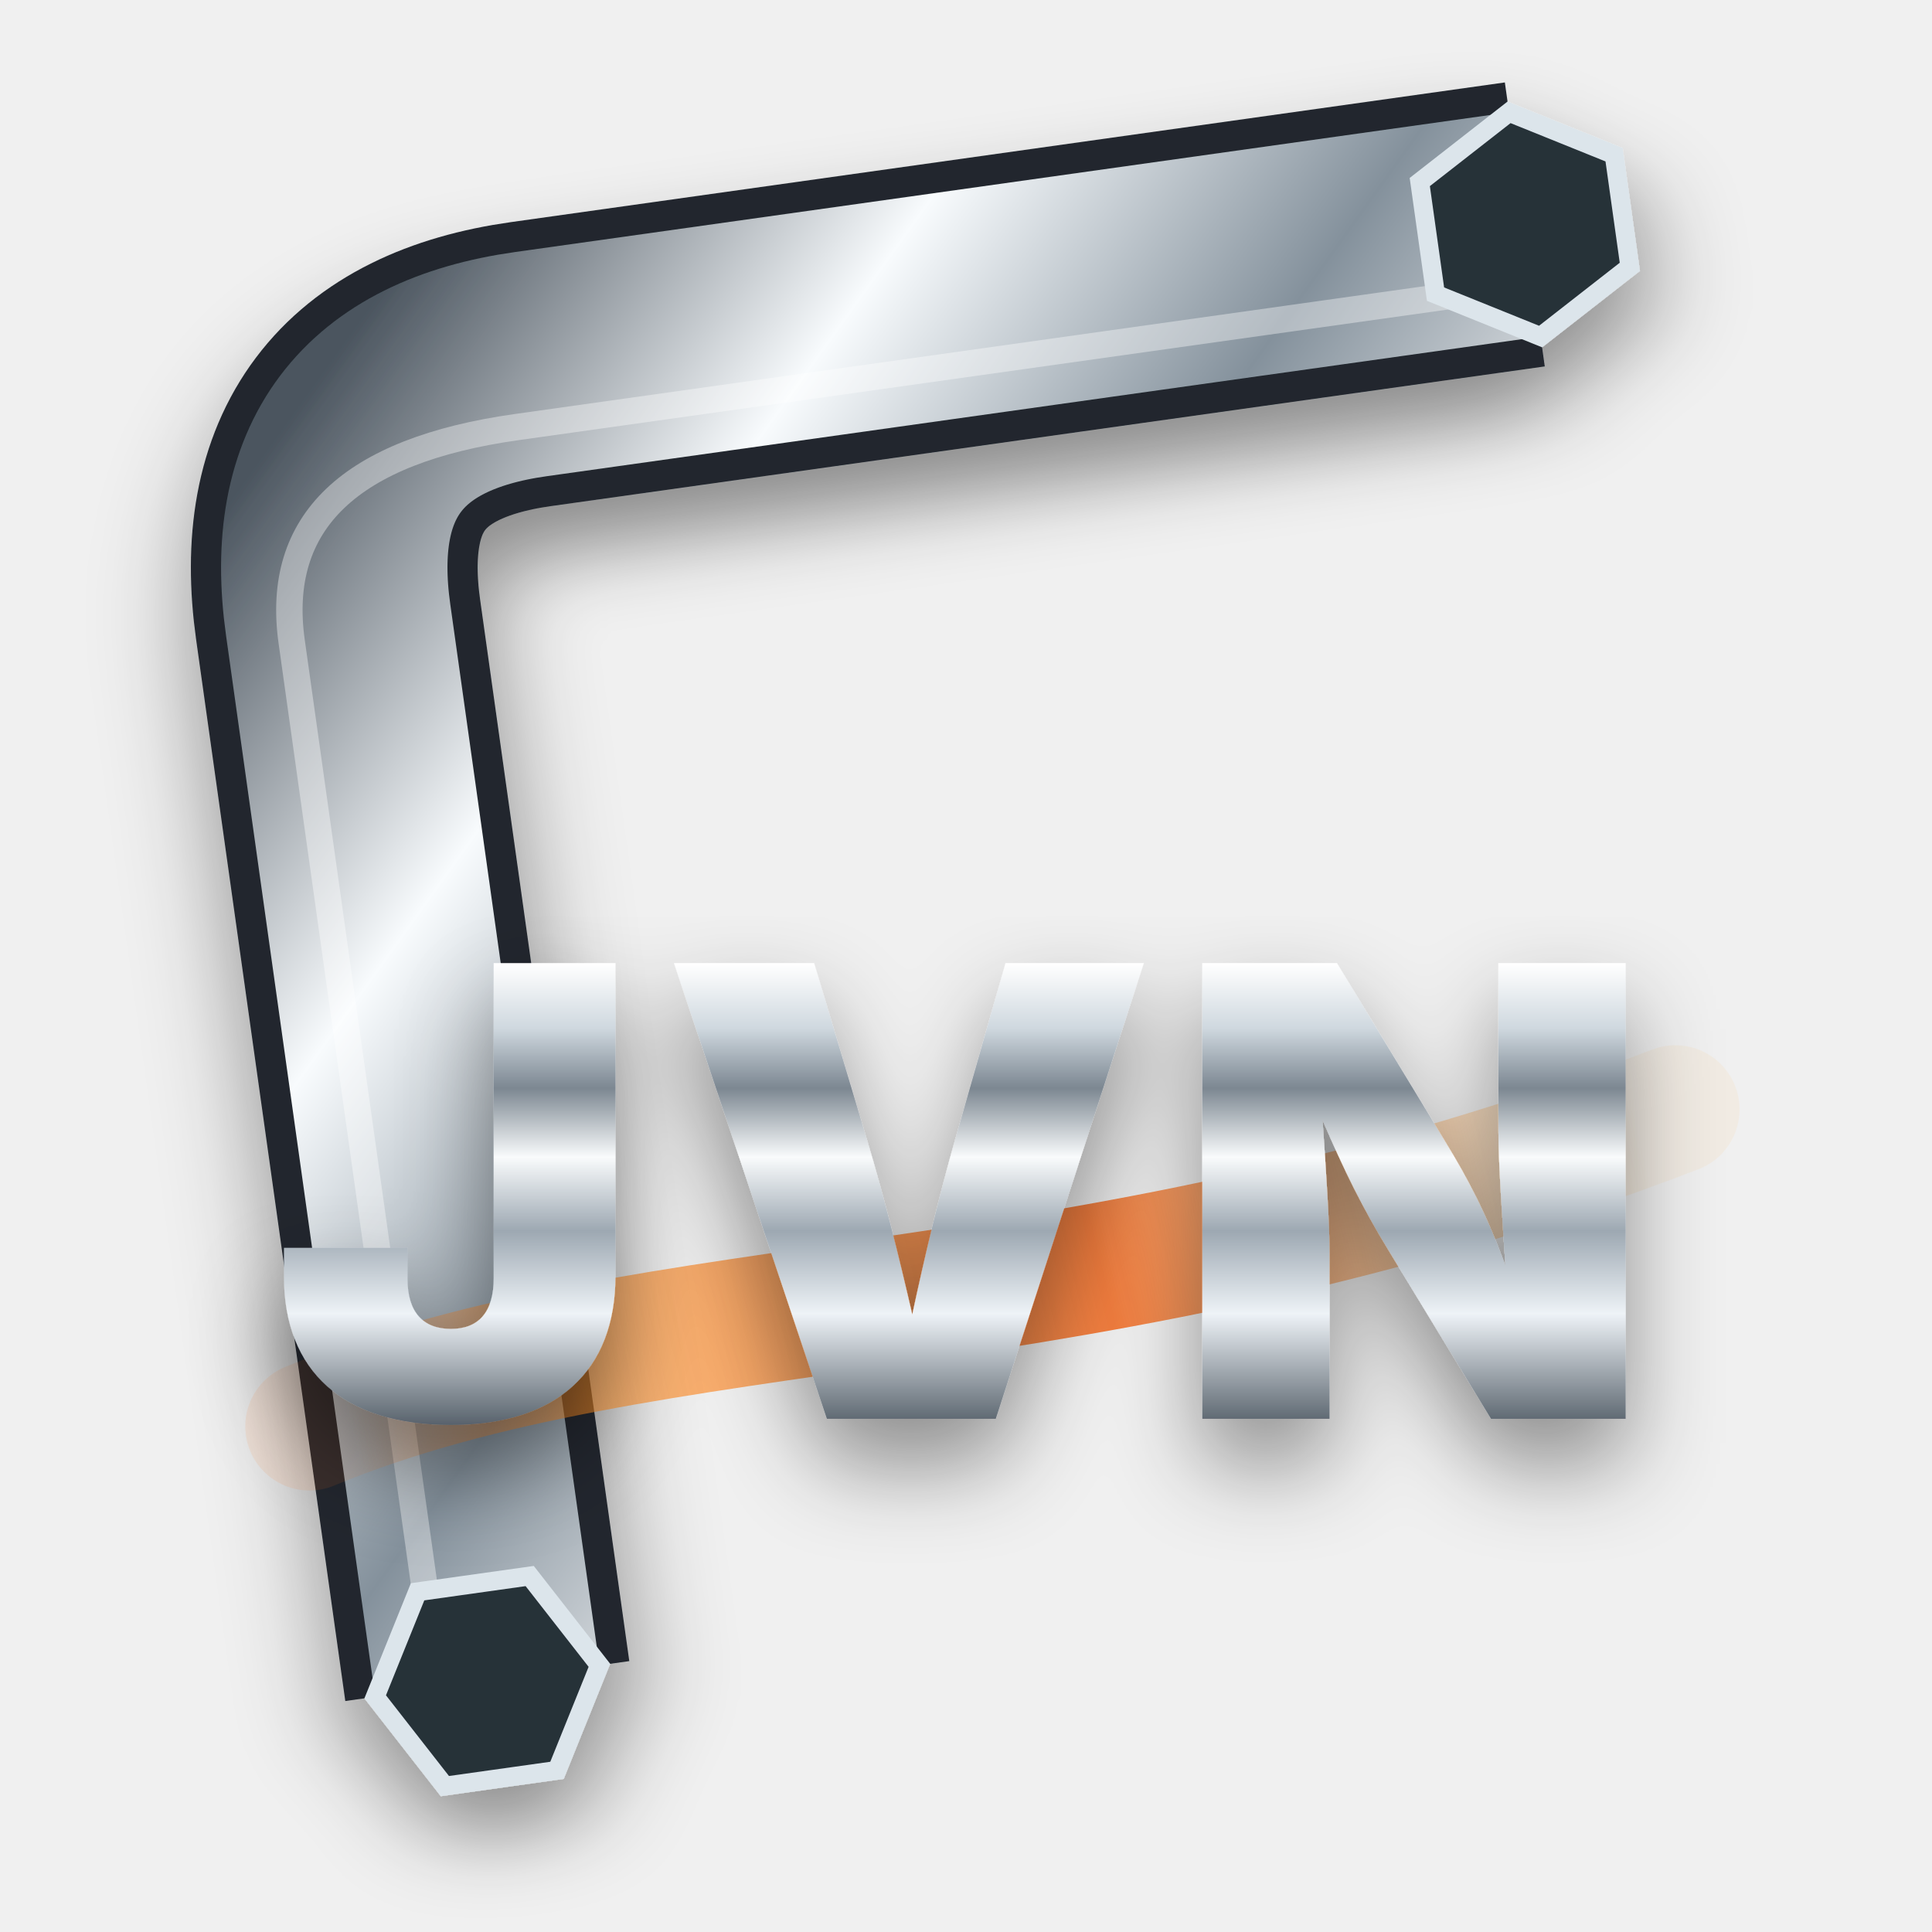
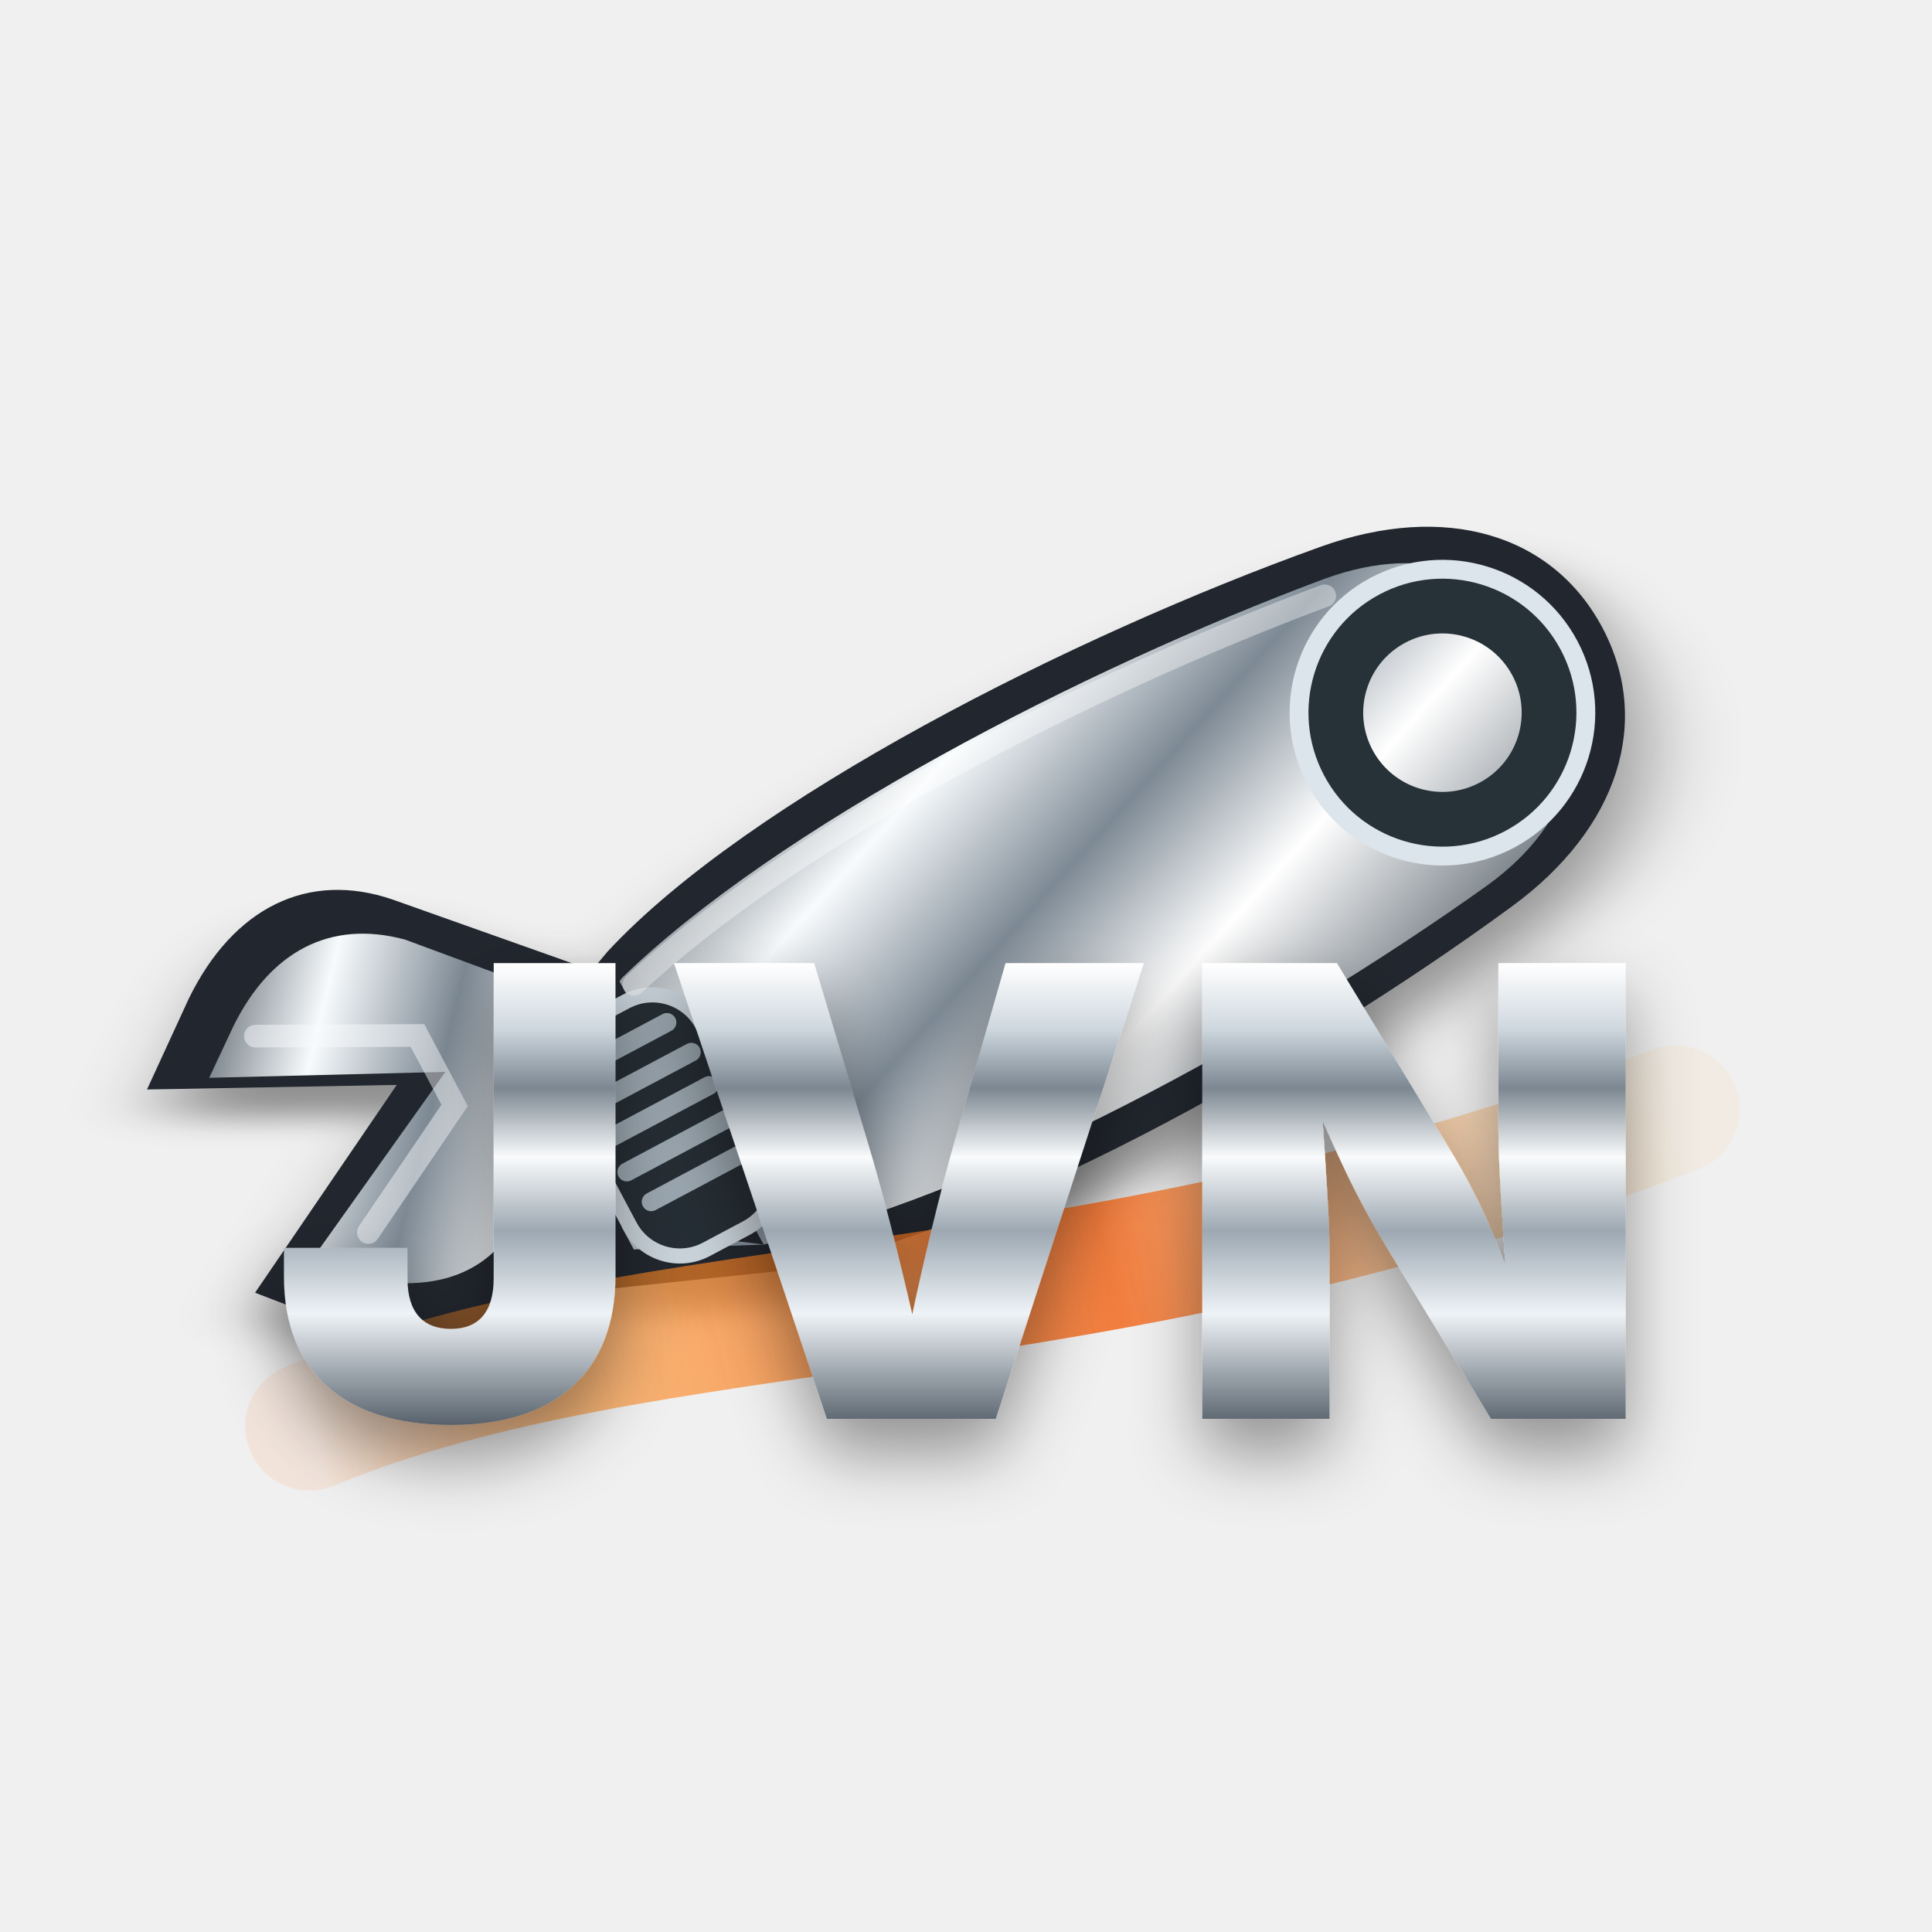
<svg xmlns="http://www.w3.org/2000/svg" width="512" height="512" viewBox="0 0 512 512" role="img" aria-labelledby="title desc">
  <defs>
    <linearGradient id="steel" x1="0" y1="0" x2="1" y2="1">
-       <stop offset="0" stop-color="#4b555f" />
-       <stop offset="0.22" stop-color="#f8fbfd" />
-       <stop offset="0.42" stop-color="#84919c" />
-       <stop offset="0.63" stop-color="#ffffff" />
-       <stop offset="1" stop-color="#46515b" />
+       <stop offset="0" stop-color="#46515b" />
+       <stop offset="0.24" stop-color="#f8fbfd" />
+       <stop offset="0.46" stop-color="#7d8994" />
+       <stop offset="0.67" stop-color="#ffffff" />
+       <stop offset="1" stop-color="#4b5660" />
    </linearGradient>
    <linearGradient id="metal" x1="0" y1="0" x2="0" y2="1">
      <stop offset="0" stop-color="#ffffff" />
      <stop offset="0.14" stop-color="#cfd8df" />
      <stop offset="0.27" stop-color="#7c8791" />
      <stop offset="0.42" stop-color="#f9fbfc" />
      <stop offset="0.58" stop-color="#9da8b2" />
      <stop offset="0.76" stop-color="#eef3f7" />
      <stop offset="1" stop-color="#59636d" />
    </linearGradient>
-     <linearGradient id="brushOrange" x1="92" y1="374" x2="432" y2="292" gradientUnits="userSpaceOnUse">
+     <linearGradient id="brushOrange" x1="82" y1="378" x2="444" y2="294" gradientUnits="userSpaceOnUse">
      <stop offset="0" stop-color="#ff7a1a" stop-opacity="0.10" />
      <stop offset="0.18" stop-color="#ff8f24" stop-opacity="0.58" />
      <stop offset="0.58" stop-color="#f26a21" stop-opacity="0.86" />
      <stop offset="1" stop-color="#ffb347" stop-opacity="0.08" />
    </linearGradient>
    <filter id="shadow" x="-20%" y="-20%" width="150%" height="160%">
-       <feDropShadow dx="0" dy="12" stdDeviation="12" flood-color="#000" flood-opacity="0.42" />
+       <feDropShadow dx="0" dy="9" stdDeviation="9" flood-color="#000" flood-opacity="0.40" />
    </filter>
  </defs>
-   <g filter="url(#shadow)" transform="rotate(-8 256 256)">
-     <path d="M104 426 V142 Q104 82 164 82 H430" fill="none" stroke="#20272d" stroke-width="76" stroke-linecap="butt" stroke-linejoin="round" />
-     <path d="M104 426 V142 Q104 82 164 82 H430" fill="none" stroke="url(#steel)" stroke-width="60" stroke-linecap="butt" stroke-linejoin="round" />
-     <path d="M91 406 V146 Q91 98 158 98 H414" fill="none" stroke="#fff" stroke-opacity="0.38" stroke-width="7" stroke-linecap="round" stroke-linejoin="round" />
-     <path d="M74 426 L89 400 H119 L134 426 L119 452 H89 Z" fill="#263038" stroke="#dce5eb" stroke-width="5" />
-     <path d="M430 52 L456 67 V97 L430 112 L404 97 V67 Z" fill="#263038" stroke="#dce5eb" stroke-width="5" />
+   <g filter="url(#shadow)" transform="rotate(-28 256 256)">
+     <path d="M174 208 C226 190 322 192 391 202 C426 207 447 228 447 256 C447 284 426 305 391 310 C322 320 226 322 174 304 L132 287 L132 225 Z" fill="#20272d" />
+     <path d="M174 216 C229 200 320 201 388 210 C417 214 432 232 432 256 C432 280 417 298 388 302 C320 311 229 312 174 296 L143 281 L143 231 Z" fill="url(#steel)" />
+     <path d="M173 216 L130 169 C114 152 92 151 70 167 L49 183 L108 213 L49 244 L69 267 C91 284 113 283 130 265 L174 296 Z" fill="#20272d" />
+     <path d="M169 226 L128 180 C113 166 95 166 77 179 L65 188 L121 216 L65 244 L77 255 C95 269 113 269 128 252 L169 286 Z" fill="url(#steel)" />
+     <path d="M81 184 L119 204 L119 225 L83 244" fill="none" stroke="#f7fafc" stroke-opacity="0.48" stroke-width="6" stroke-linecap="round" />
+     <rect x="145" y="222" width="42" height="68" rx="15" fill="#252d34" stroke="#c9d3da" stroke-width="4" />
+     <path d="M153 232 H179 M151 242 H181 M151 252 H181 M151 262 H181 M153 272 H179" stroke="#9ca8b1" stroke-width="5" stroke-linecap="round" />
+     <path d="M176 219 C232 204 318 205 386 214" fill="none" stroke="#fff" stroke-opacity="0.38" stroke-width="6" stroke-linecap="round" />
+     <path fill="#263038" fill-rule="evenodd" d="M399 218 A38 38 0 1 1 399 294 A38 38 0 1 1 399 218 M399 235 A21 21 0 1 0 399 277 A21 21 0 1 0 399 235" />
+     <circle cx="399" cy="256" r="38" fill="none" stroke="#dce5eb" stroke-width="5" />
  </g>
  <path d="M82 378 C174 340 288 354 444 294" fill="none" stroke="url(#brushOrange)" stroke-width="34" stroke-linecap="round" />
  <g filter="url(#shadow)">
    <text x="72" y="376" font-family="Inter, ui-sans-serif, system-ui, sans-serif" font-size="166" font-weight="900" letter-spacing="4" fill="url(#metal)">JVN</text>
  </g>
</svg>
